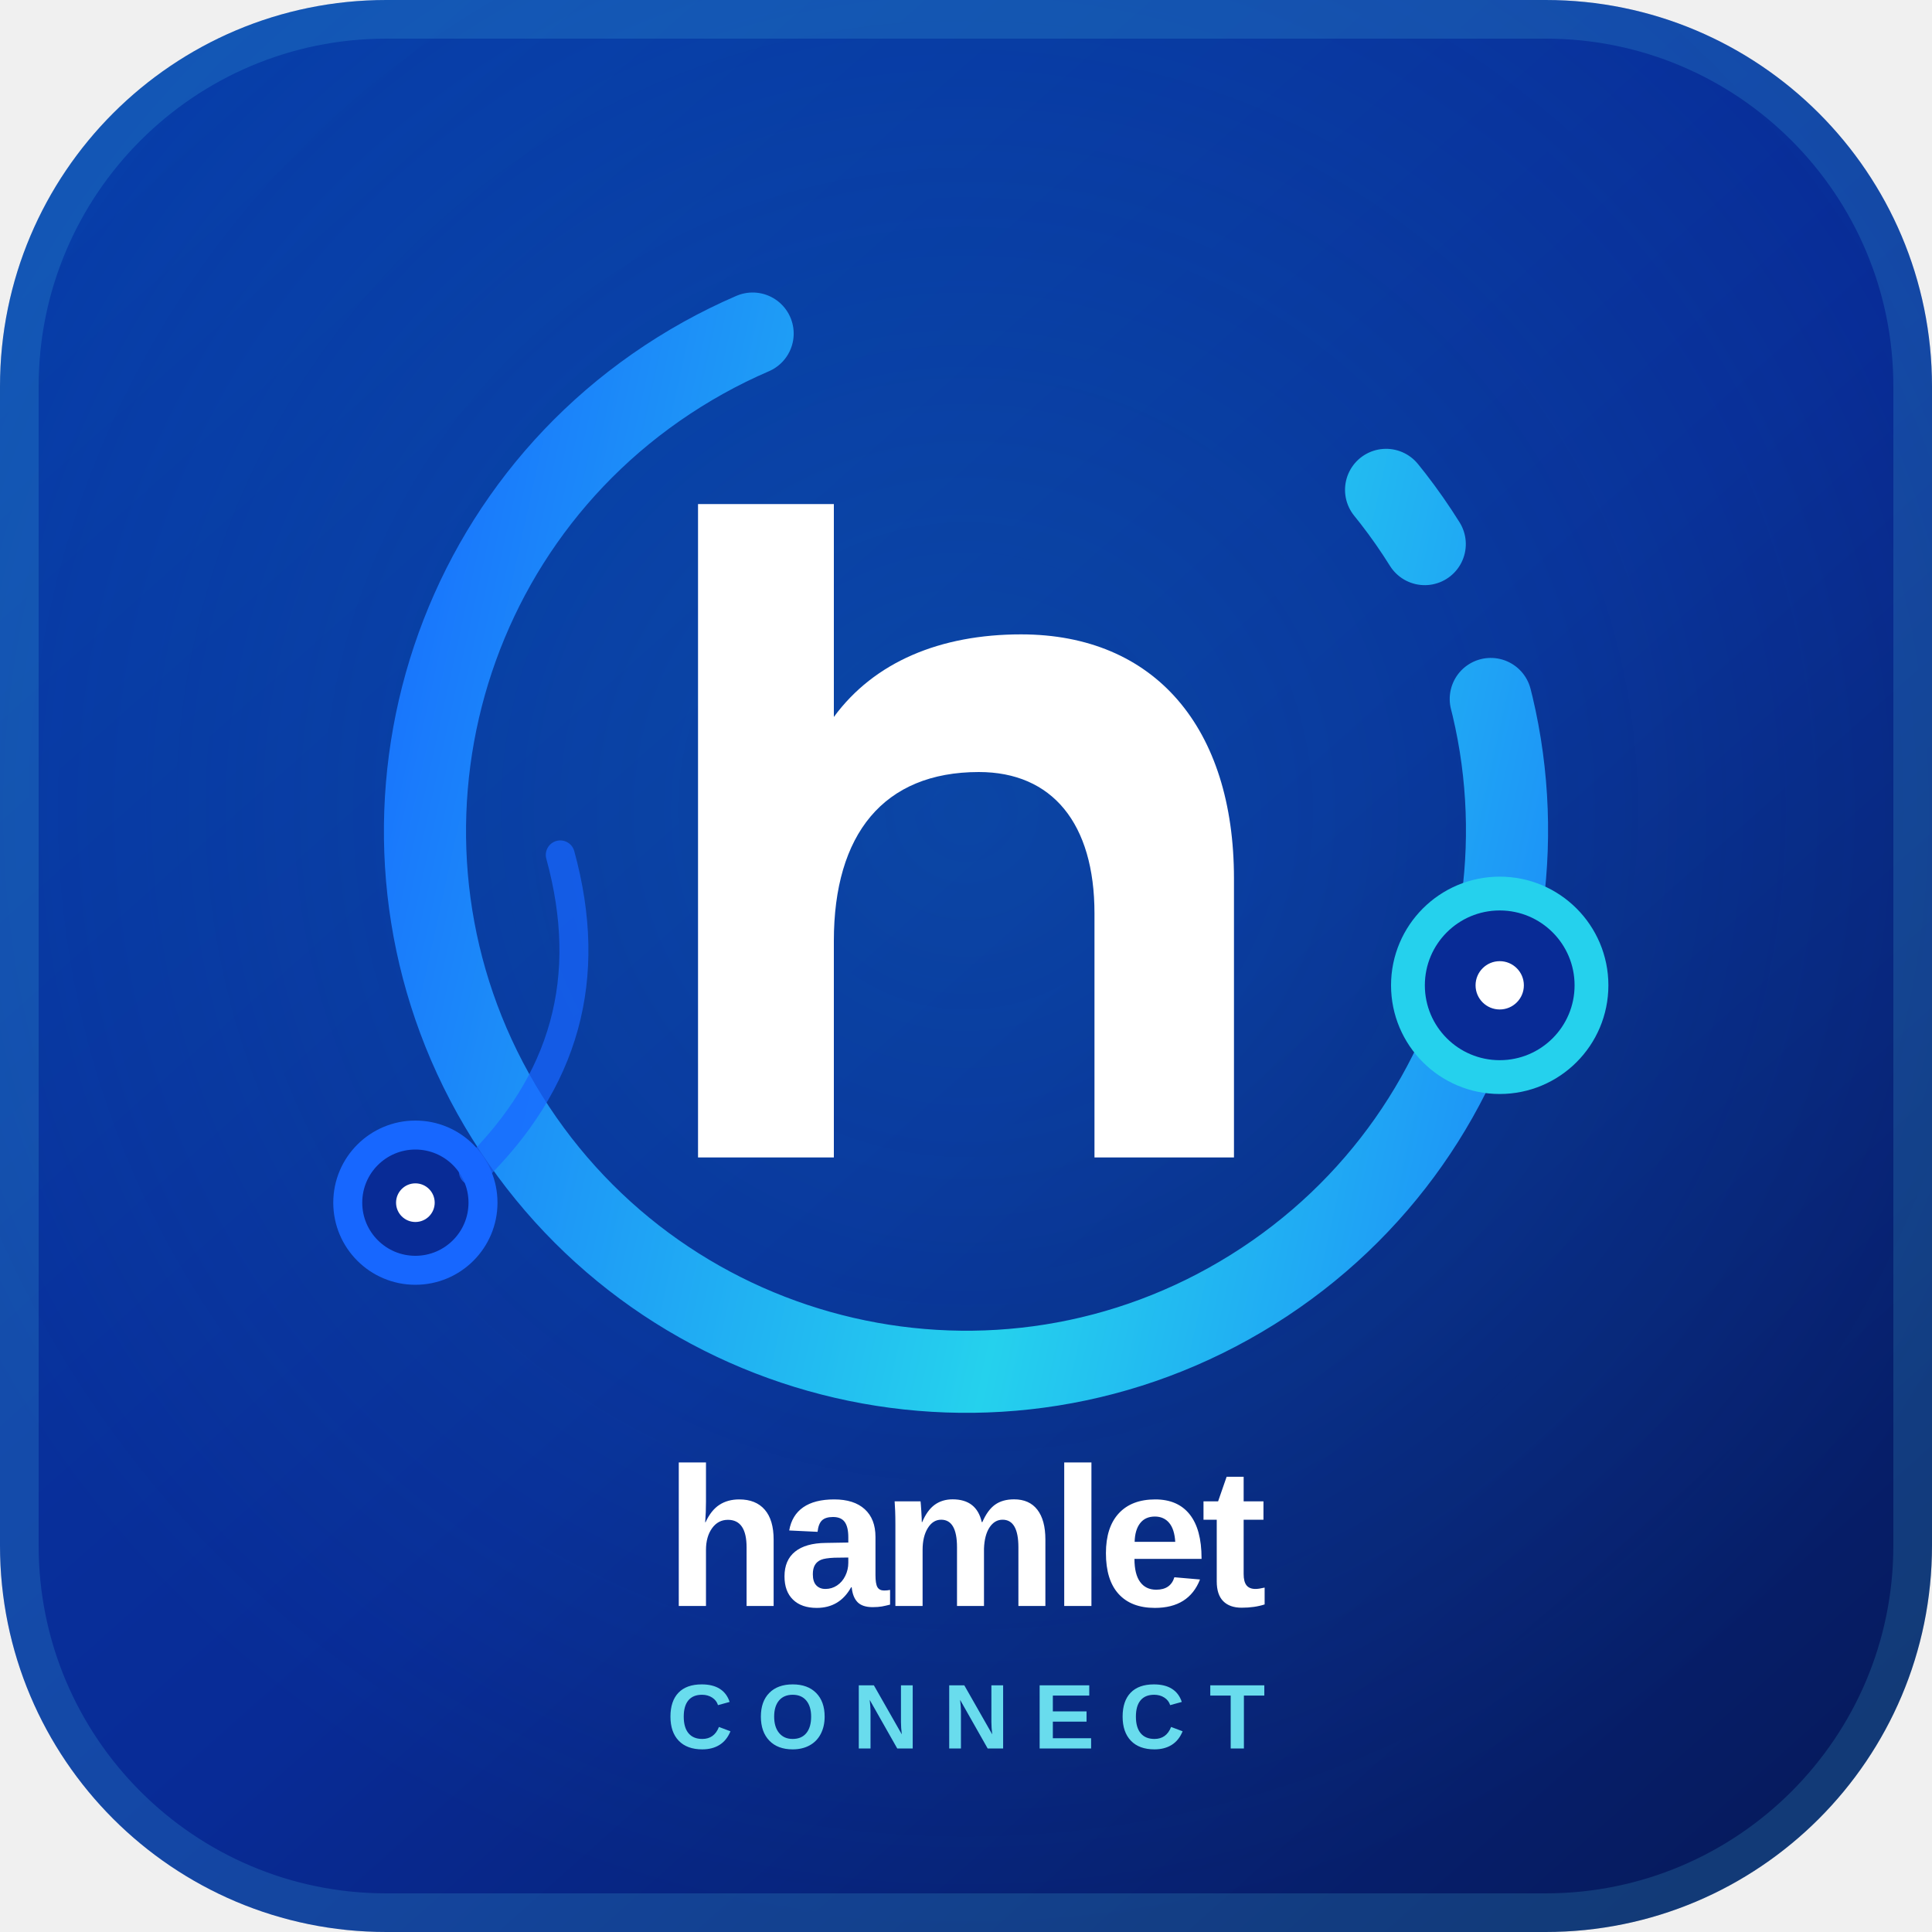
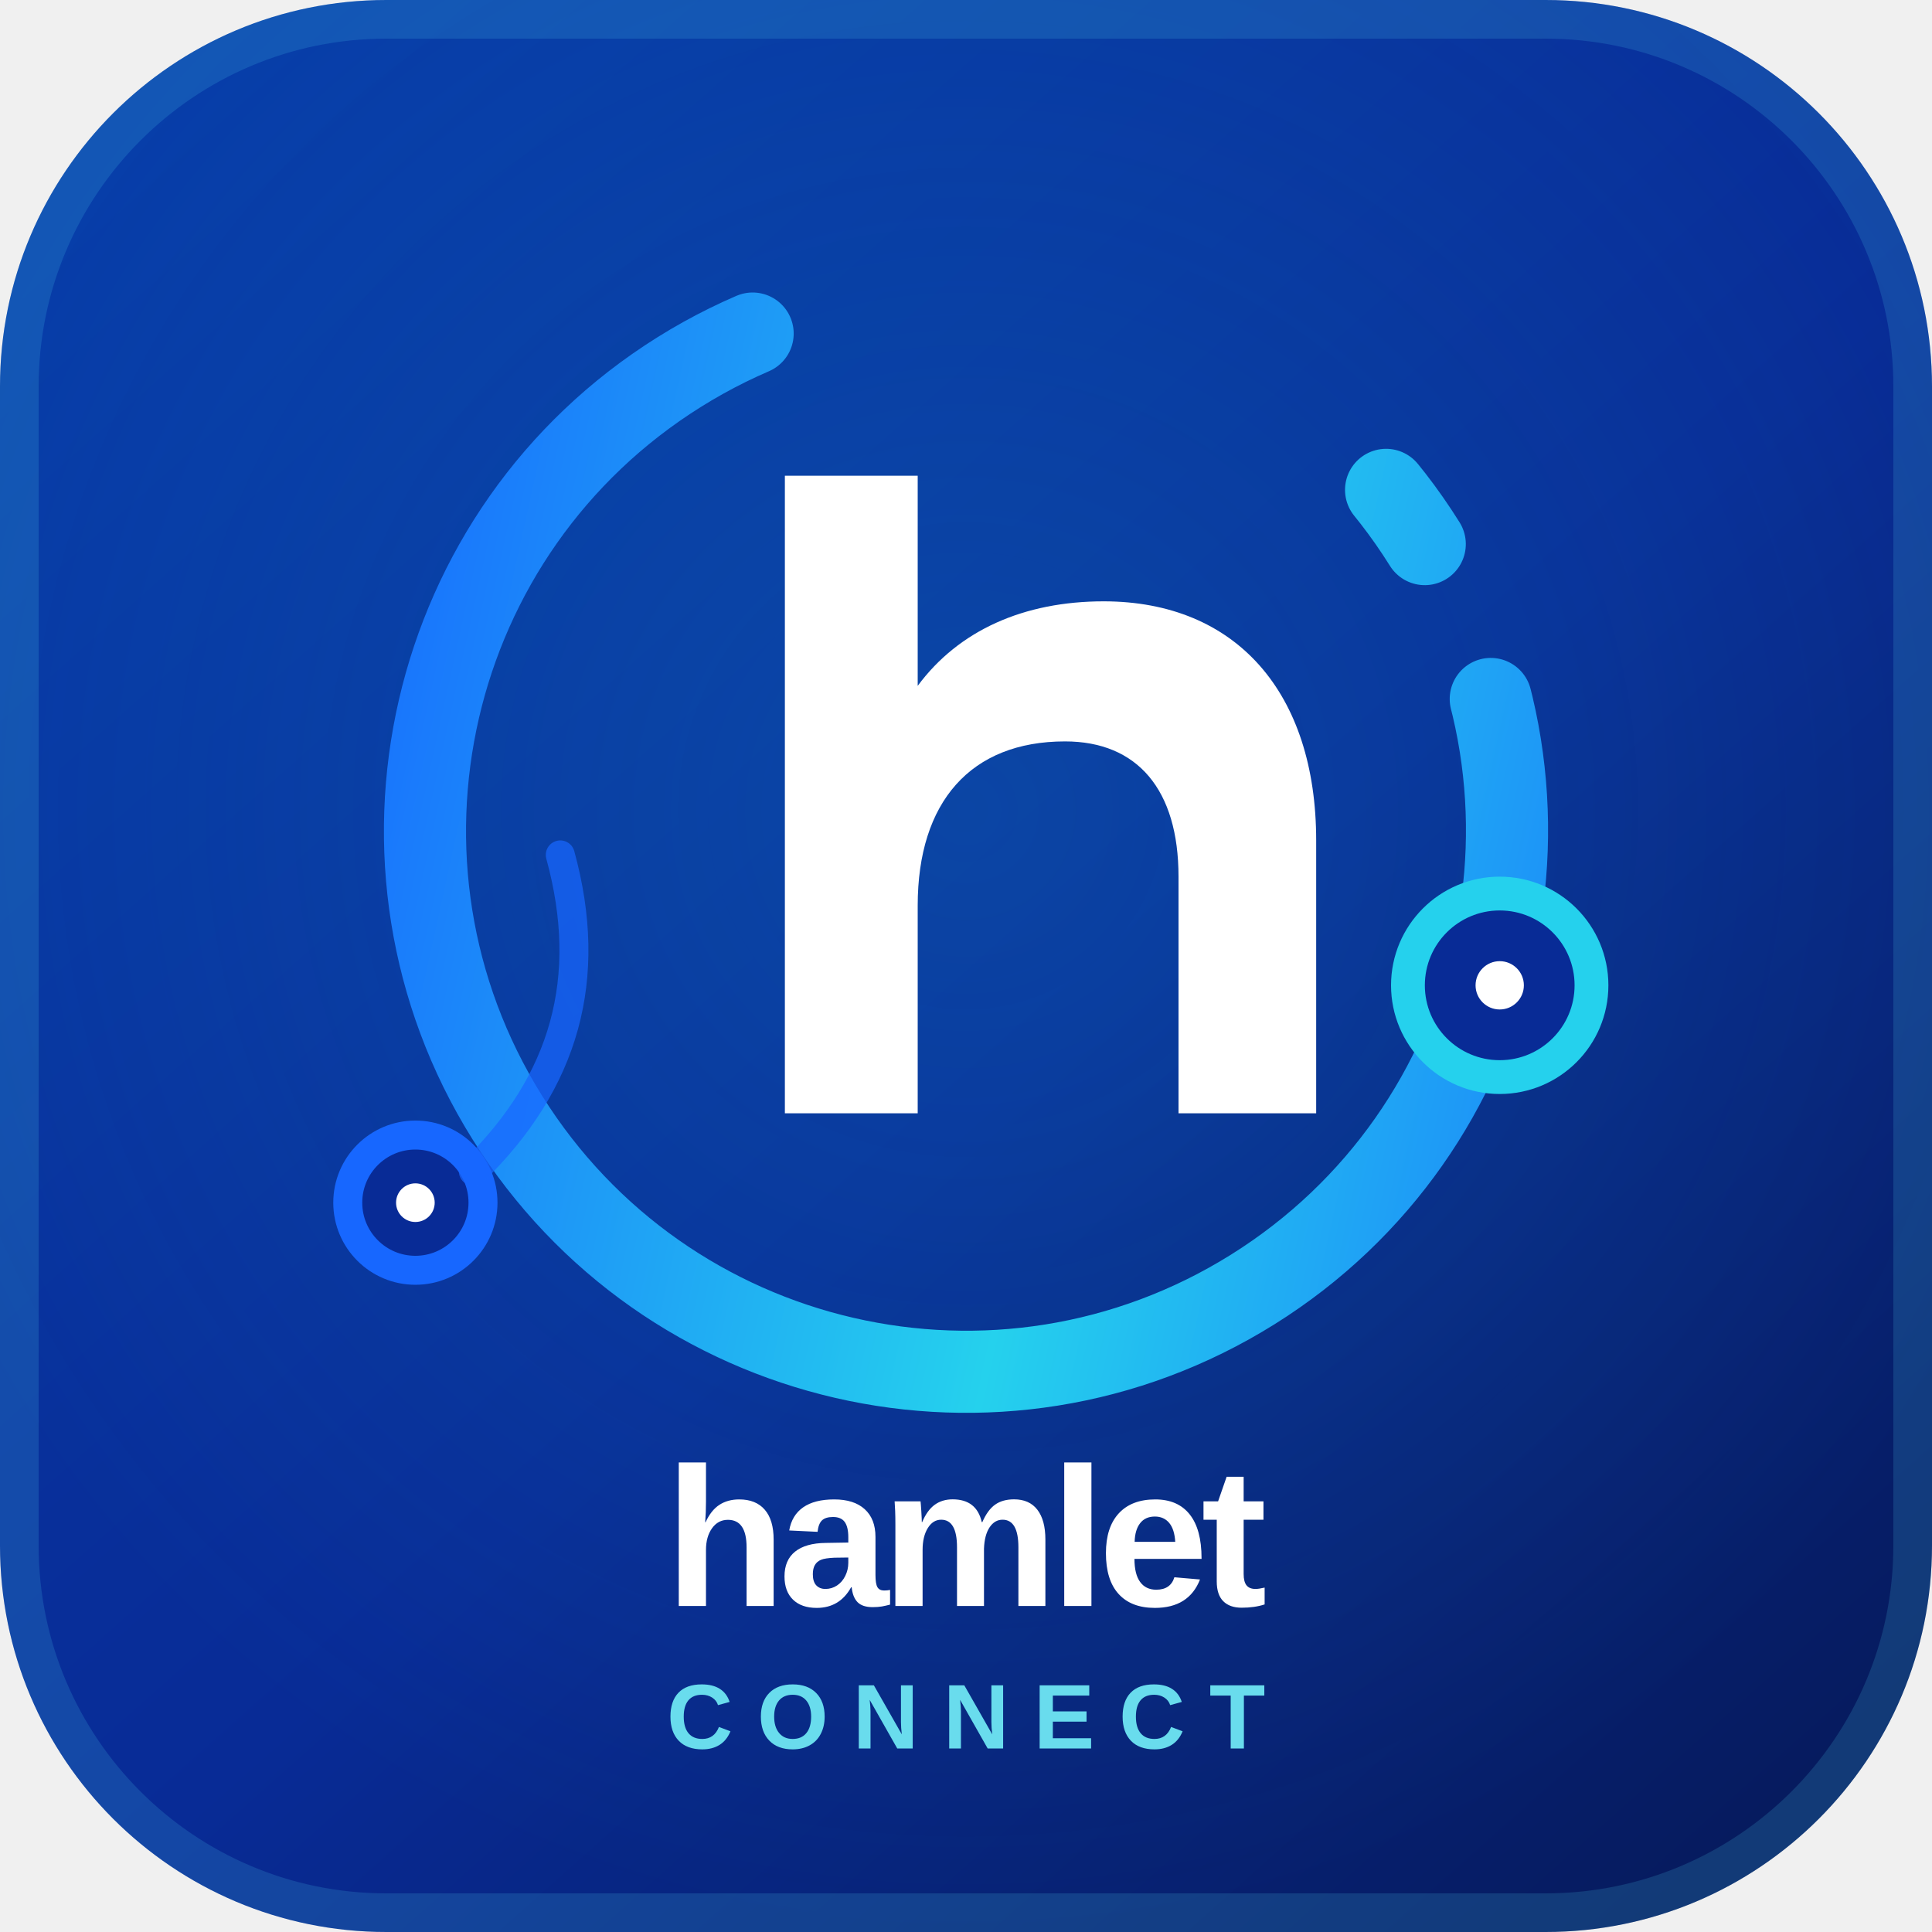
<svg xmlns="http://www.w3.org/2000/svg" width="800" height="800" viewBox="0 0 800 800" role="img" aria-labelledby="title desc">
  <defs>
    <linearGradient id="background" x1="80" y1="40" x2="720" y2="760" gradientUnits="userSpaceOnUse">
      <stop offset="0" stop-color="#073ca8" />
      <stop offset="0.55" stop-color="#082b96" />
      <stop offset="1" stop-color="#061b5f" />
    </linearGradient>
    <linearGradient id="orbit" x1="170" y1="160" x2="650" y2="630" gradientUnits="userSpaceOnUse">
      <stop offset="0" stop-color="#1767ff" />
      <stop offset="0.52" stop-color="#25d1ed" />
      <stop offset="1" stop-color="#1767ff" />
    </linearGradient>
    <radialGradient id="glow" cx="50%" cy="42%" r="58%">
      <stop offset="0" stop-color="#1bcbe8" stop-opacity=".15" />
      <stop offset="1" stop-color="#1bcbe8" stop-opacity="0" />
    </radialGradient>
  </defs>
  <rect width="800" height="800" rx="160" fill="url(#background)" />
  <rect width="800" height="800" rx="160" fill="url(#glow)" />
  <rect x="8" y="8" width="784" height="784" rx="152" fill="none" stroke="#55ddf6" stroke-opacity=".16" stroke-width="16" />
  <circle cx="400" cy="344" r="224" fill="none" stroke="url(#orbit)" stroke-width="34" stroke-linecap="round" stroke-dasharray="1020 290" stroke-dashoffset="-70" transform="rotate(-32 400 344)" />
-   <path d="M278 174H352V290C374 260 410 245 454 245C527 245 570 296 570 378V530H494V397C494 348 471 320 431 320C379 320 352 354 352 412V530H278Z" fill="#fff" transform="translate(77.76 76.48) scale(.76)" />
+   <path d="M325 197H380V284C397 261 424 249 457 249C512 249 545 287 545 348V461H488V363C488 327 471 307 441 307C402 307 380 332 380 375V461H325Z" fill="#fff" />
  <circle cx="621" cy="408" r="38" fill="#082b96" stroke="#25d1ed" stroke-width="14" />
  <circle cx="621" cy="408" r="10" fill="#fff" />
  <circle cx="172" cy="498" r="28" fill="#082b96" stroke="#1767ff" stroke-width="12" />
  <circle cx="172" cy="498" r="8" fill="#fff" />
  <path d="M196 485C234 448 246 405 232 354" fill="none" stroke="#1767ff" stroke-width="12" stroke-linecap="round" opacity=".72" />
  <text x="400" y="665" text-anchor="middle" fill="#fff" font-family="Arial, Helvetica, sans-serif" font-size="82" font-weight="700" letter-spacing="-3">hamlet</text>
  <text x="400" y="724" text-anchor="middle" fill="#69dced" font-family="Arial, Helvetica, sans-serif" font-size="38" font-weight="700" letter-spacing="10">CONNECT</text>
</svg>
